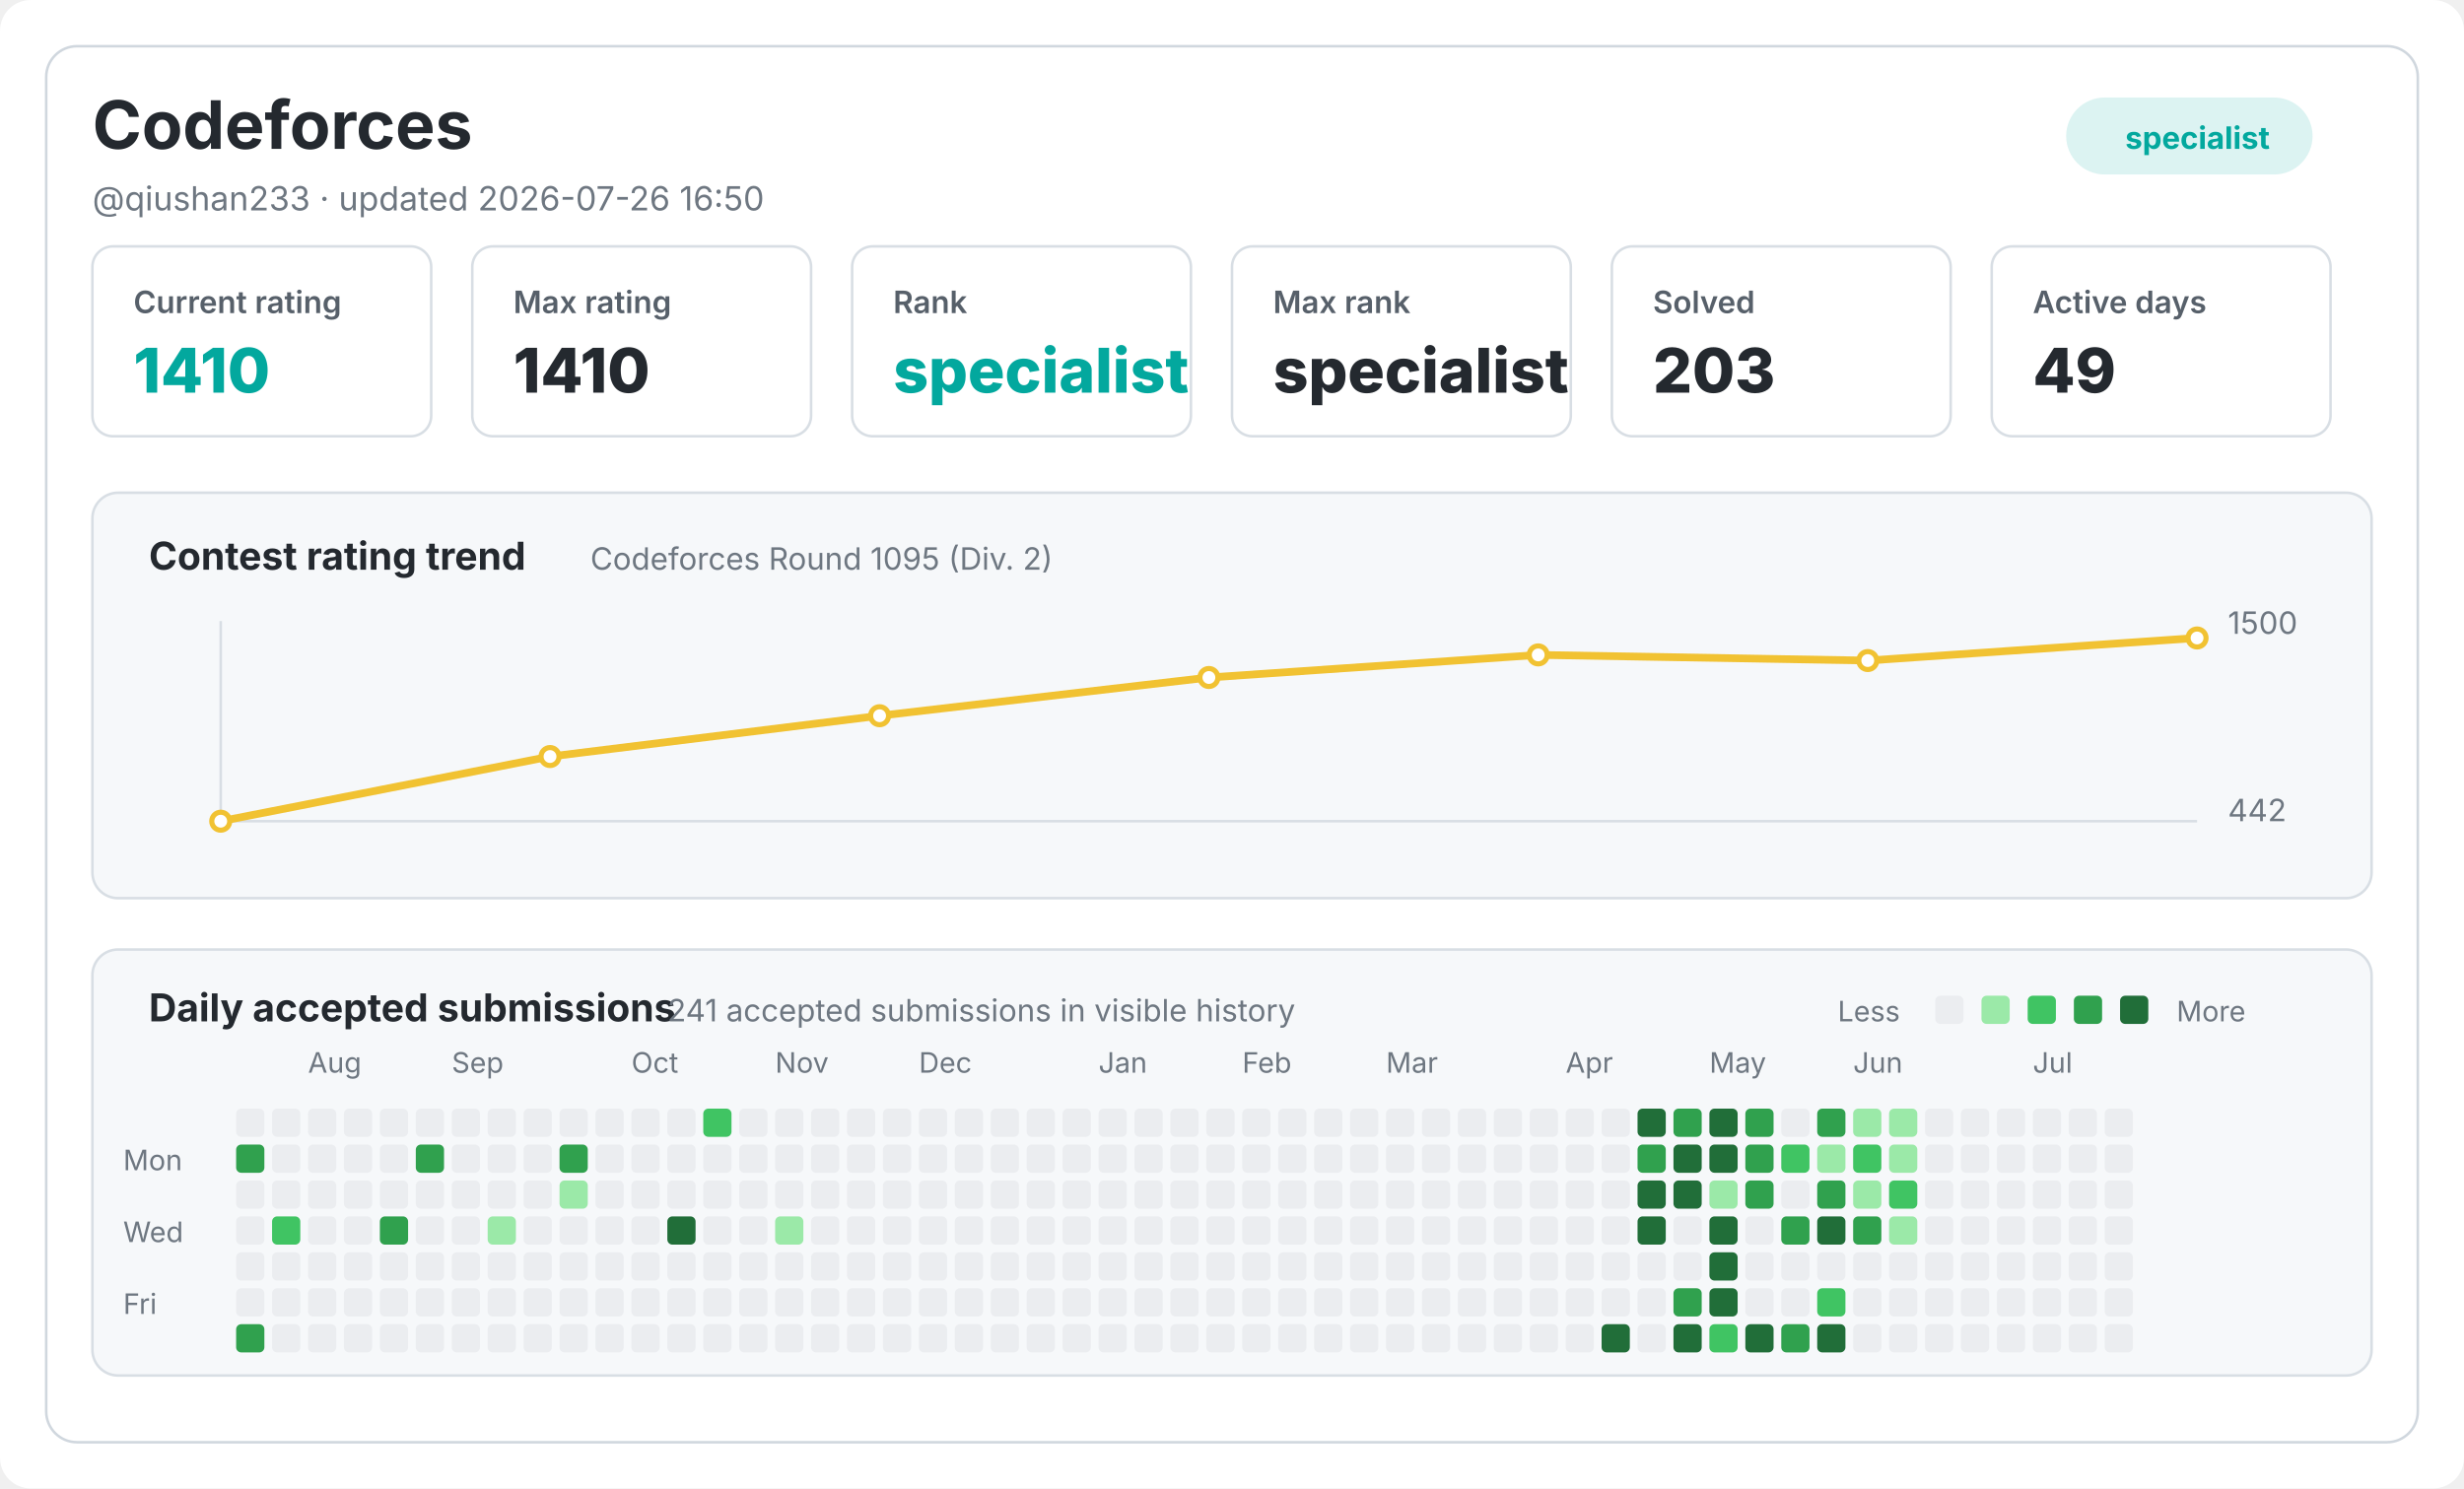
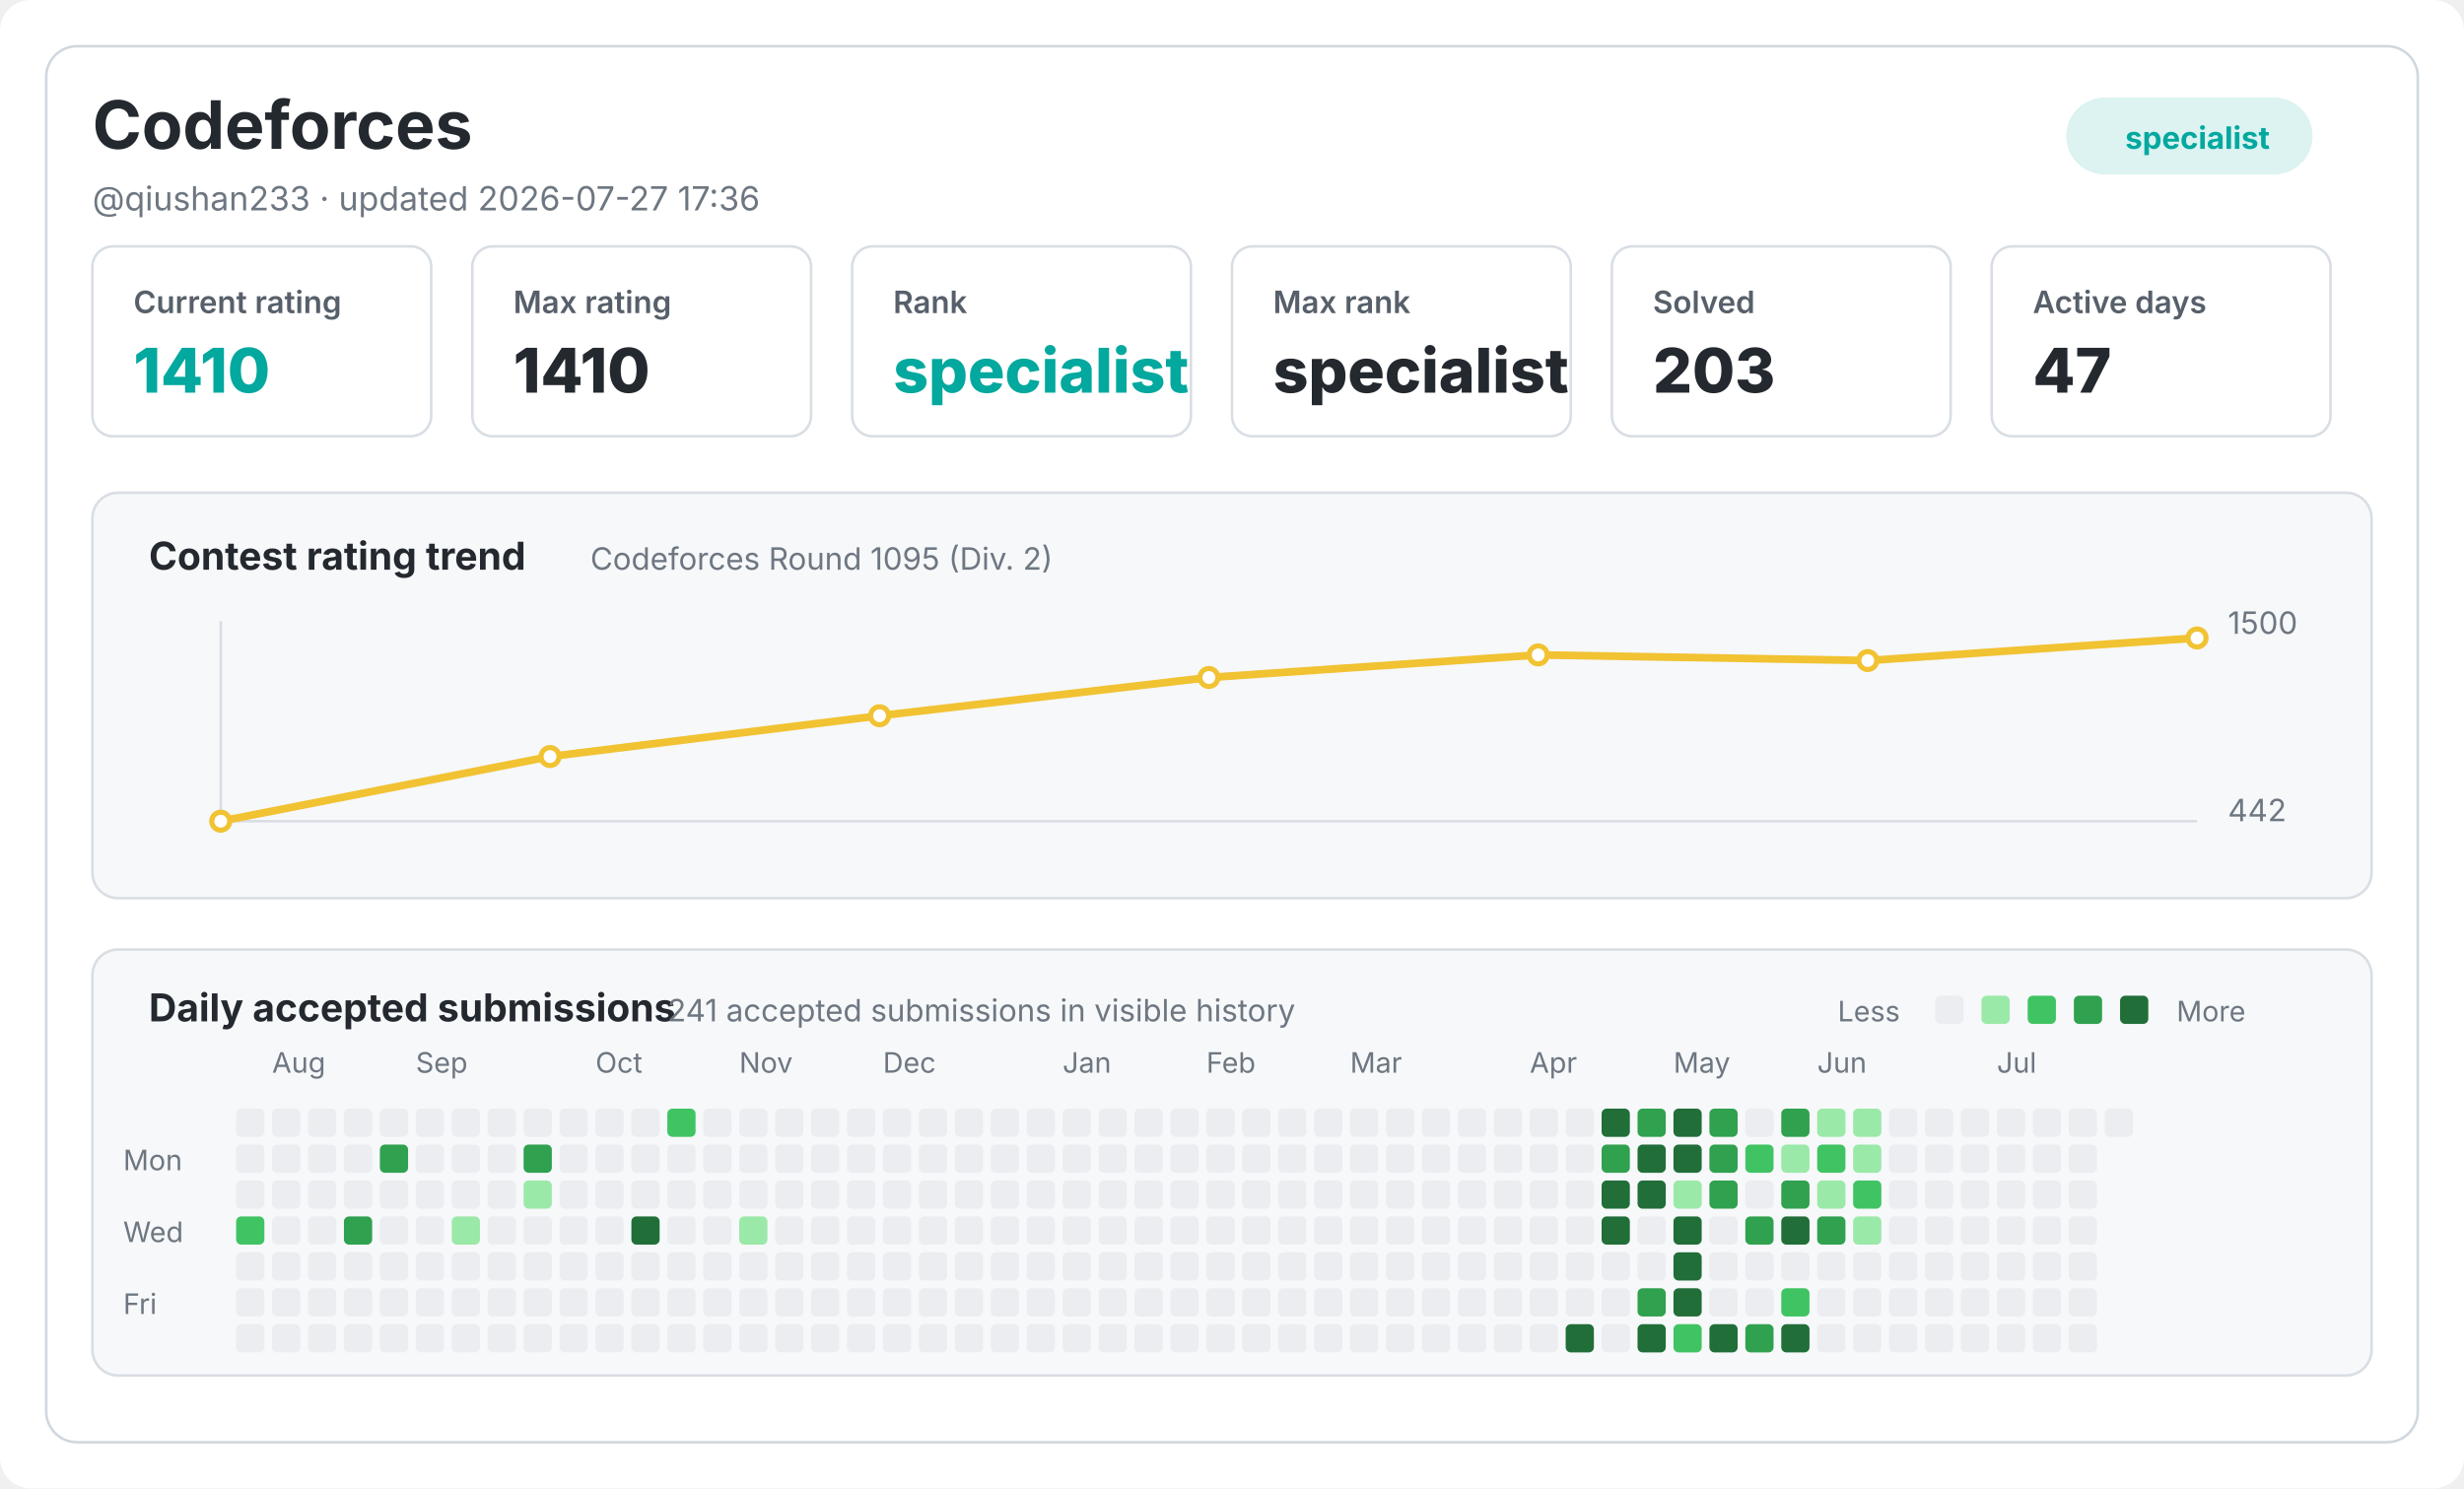
<svg xmlns="http://www.w3.org/2000/svg" width="960" height="580" viewBox="0 0 960 580" role="img" aria-label="Codeforces statistics for qiushan233">
  <style>
  .bg { fill: #ffffff; }
  .shell { fill: #ffffff; stroke: #d0d7de; }
  .soft { fill: #f6f8fa; stroke: #d8dee4; }
  .metric-card { fill: #ffffff; stroke: #d8dee4; }
  .title { font: 700 26px -apple-system,BlinkMacSystemFont,"Segoe UI",sans-serif; fill: #24292f; }
  .subtitle { font: 13px -apple-system,BlinkMacSystemFont,"Segoe UI",sans-serif; fill: #6e7781; }
  .section-title { font: 700 15px -apple-system,BlinkMacSystemFont,"Segoe UI",sans-serif; fill: #24292f; }
  .metric-label { font: 600 12px -apple-system,BlinkMacSystemFont,"Segoe UI",sans-serif; fill: #57606a; }
  .metric-value { font: 800 24px -apple-system,BlinkMacSystemFont,"Segoe UI",sans-serif; fill: #24292f; }
  .muted { font: 12px -apple-system,BlinkMacSystemFont,"Segoe UI",sans-serif; fill: #6e7781; }
  .small { font-size: 11px; }
  .rank { fill: #03a89e; }
  .grid { stroke: #d8dee4; stroke-width: 1; }
  .badge-bg { fill: #03a89e; opacity: 0.14; }
  .badge-text { font: 700 12px -apple-system,BlinkMacSystemFont,"Segoe UI",sans-serif; fill: #03a89e; }
  .heat-cell { cursor: default; transition: stroke 0.12s ease, stroke-width 0.12s ease; }
  .heat-cell:hover { stroke: #0969da; stroke-width: 1.5; }
</style>
  <rect class="bg" width="960" height="580" rx="12" />
  <rect class="shell" x="18" y="18" width="924" height="544" rx="12" />
  <text x="36" y="58" class="title">Codeforces</text>
-   <text x="36" y="82" class="subtitle">@qiushan233 · updated 2026-07-26 16:50</text>
+   <text x="36" y="82" class="subtitle">@qiushan233 · updated 2026-07-27 17:36</text>
  <rect x="805" y="38" width="96" height="30" rx="15" class="badge-bg" />
  <text x="828" y="58" class="badge-text">specialist</text>
  <rect x="36" y="96" width="132" height="74" rx="8" class="metric-card" />
  <text x="52" y="122" class="metric-label">Current rating</text>
  <text x="52" y="153" class="metric-value rank">1410</text>
  <rect x="184" y="96" width="132" height="74" rx="8" class="metric-card" />
  <text x="200" y="122" class="metric-label">Max rating</text>
  <text x="200" y="153" class="metric-value">1410</text>
  <rect x="332" y="96" width="132" height="74" rx="8" class="metric-card" />
  <text x="348" y="122" class="metric-label">Rank</text>
  <text x="348" y="153" class="metric-value rank">specialist</text>
  <rect x="480" y="96" width="132" height="74" rx="8" class="metric-card" />
  <text x="496" y="122" class="metric-label">Max rank</text>
  <text x="496" y="153" class="metric-value">specialist</text>
  <rect x="628" y="96" width="132" height="74" rx="8" class="metric-card" />
  <text x="644" y="122" class="metric-label">Solved</text>
  <text x="644" y="153" class="metric-value">203</text>
  <rect x="776" y="96" width="132" height="74" rx="8" class="metric-card" />
  <text x="792" y="122" class="metric-label">Active days</text>
-   <text x="792" y="153" class="metric-value">49</text>
+   <text x="792" y="153" class="metric-value">47</text>
  <rect class="soft" x="36" y="192" width="888" height="158" rx="10" />
  <text x="58" y="222" class="section-title">Contest rating trend</text>
  <text x="230" y="222" class="muted">Codeforces Round 1095 (Div. 2)</text>
  <line x1="86" y1="320" x2="856" y2="320" class="grid" />
  <line x1="86" y1="242" x2="86" y2="320" class="grid" />
  <text x="868" y="247" class="muted">1500</text>
  <text x="868" y="320" class="muted">442</text>
  <polyline points="86.0,320.0 214.3,294.8 342.7,278.9 471.0,264.0 599.3,255.2 727.7,257.4 856.0,248.6" fill="none" stroke="#f1c232" stroke-width="3" stroke-linecap="round" stroke-linejoin="round" />
  <circle cx="86.0" cy="320.0" r="3.5" fill="#fff" stroke="#f1c232" stroke-width="2" />
  <circle cx="214.3" cy="294.8" r="3.5" fill="#fff" stroke="#f1c232" stroke-width="2" />
  <circle cx="342.7" cy="278.9" r="3.5" fill="#fff" stroke="#f1c232" stroke-width="2" />
  <circle cx="471.0" cy="264.0" r="3.5" fill="#fff" stroke="#f1c232" stroke-width="2" />
  <circle cx="599.3" cy="255.2" r="3.5" fill="#fff" stroke="#f1c232" stroke-width="2" />
  <circle cx="727.7" cy="257.4" r="3.5" fill="#fff" stroke="#f1c232" stroke-width="2" />
  <circle cx="856.0" cy="248.6" r="3.5" fill="#fff" stroke="#f1c232" stroke-width="2" />
  <rect class="soft" x="36" y="370" width="888" height="166" rx="10" />
  <text x="58" y="398" class="section-title">Daily accepted submissions</text>
  <text x="260" y="398" class="muted">241 accepted submissions in visible history</text>
-   <text x="120" y="418" class="muted small">Aug</text>
-   <text x="176" y="418" class="muted small">Sep</text>
-   <text x="246" y="418" class="muted small">Oct</text>
-   <text x="302" y="418" class="muted small">Nov</text>
-   <text x="358" y="418" class="muted small">Dec</text>
-   <text x="428" y="418" class="muted small">Jan</text>
-   <text x="484" y="418" class="muted small">Feb</text>
-   <text x="540" y="418" class="muted small">Mar</text>
-   <text x="610" y="418" class="muted small">Apr</text>
-   <text x="666" y="418" class="muted small">May</text>
-   <text x="722" y="418" class="muted small">Jun</text>
-   <text x="792" y="418" class="muted small">Jul</text>
+   <text x="106" y="418" class="muted small">Aug</text>
+   <text x="162" y="418" class="muted small">Sep</text>
+   <text x="232" y="418" class="muted small">Oct</text>
+   <text x="288" y="418" class="muted small">Nov</text>
+   <text x="344" y="418" class="muted small">Dec</text>
+   <text x="414" y="418" class="muted small">Jan</text>
+   <text x="470" y="418" class="muted small">Feb</text>
+   <text x="526" y="418" class="muted small">Mar</text>
+   <text x="596" y="418" class="muted small">Apr</text>
+   <text x="652" y="418" class="muted small">May</text>
+   <text x="708" y="418" class="muted small">Jun</text>
+   <text x="778" y="418" class="muted small">Jul</text>
  <text x="48" y="456" class="muted small">Mon</text>
  <text x="48" y="484" class="muted small">Wed</text>
  <text x="48" y="512" class="muted small">Fri</text>
  <rect class="heat-cell" x="92" y="432" width="11" height="11" rx="2" fill="#ebedf0" />
-   <rect class="heat-cell" x="92" y="446" width="11" height="11" rx="2" fill="#30a14e" />
+   <rect class="heat-cell" x="92" y="446" width="11" height="11" rx="2" fill="#ebedf0" />
  <rect class="heat-cell" x="92" y="460" width="11" height="11" rx="2" fill="#ebedf0" />
-   <rect class="heat-cell" x="92" y="474" width="11" height="11" rx="2" fill="#ebedf0" />
+   <rect class="heat-cell" x="92" y="474" width="11" height="11" rx="2" fill="#40c463" />
  <rect class="heat-cell" x="92" y="488" width="11" height="11" rx="2" fill="#ebedf0" />
  <rect class="heat-cell" x="92" y="502" width="11" height="11" rx="2" fill="#ebedf0" />
-   <rect class="heat-cell" x="92" y="516" width="11" height="11" rx="2" fill="#30a14e" />
+   <rect class="heat-cell" x="92" y="516" width="11" height="11" rx="2" fill="#ebedf0" />
  <rect class="heat-cell" x="106" y="432" width="11" height="11" rx="2" fill="#ebedf0" />
  <rect class="heat-cell" x="106" y="446" width="11" height="11" rx="2" fill="#ebedf0" />
  <rect class="heat-cell" x="106" y="460" width="11" height="11" rx="2" fill="#ebedf0" />
-   <rect class="heat-cell" x="106" y="474" width="11" height="11" rx="2" fill="#40c463" />
+   <rect class="heat-cell" x="106" y="474" width="11" height="11" rx="2" fill="#ebedf0" />
  <rect class="heat-cell" x="106" y="488" width="11" height="11" rx="2" fill="#ebedf0" />
  <rect class="heat-cell" x="106" y="502" width="11" height="11" rx="2" fill="#ebedf0" />
  <rect class="heat-cell" x="106" y="516" width="11" height="11" rx="2" fill="#ebedf0" />
  <rect class="heat-cell" x="120" y="432" width="11" height="11" rx="2" fill="#ebedf0" />
  <rect class="heat-cell" x="120" y="446" width="11" height="11" rx="2" fill="#ebedf0" />
  <rect class="heat-cell" x="120" y="460" width="11" height="11" rx="2" fill="#ebedf0" />
  <rect class="heat-cell" x="120" y="474" width="11" height="11" rx="2" fill="#ebedf0" />
  <rect class="heat-cell" x="120" y="488" width="11" height="11" rx="2" fill="#ebedf0" />
  <rect class="heat-cell" x="120" y="502" width="11" height="11" rx="2" fill="#ebedf0" />
  <rect class="heat-cell" x="120" y="516" width="11" height="11" rx="2" fill="#ebedf0" />
  <rect class="heat-cell" x="134" y="432" width="11" height="11" rx="2" fill="#ebedf0" />
  <rect class="heat-cell" x="134" y="446" width="11" height="11" rx="2" fill="#ebedf0" />
  <rect class="heat-cell" x="134" y="460" width="11" height="11" rx="2" fill="#ebedf0" />
-   <rect class="heat-cell" x="134" y="474" width="11" height="11" rx="2" fill="#ebedf0" />
+   <rect class="heat-cell" x="134" y="474" width="11" height="11" rx="2" fill="#30a14e" />
  <rect class="heat-cell" x="134" y="488" width="11" height="11" rx="2" fill="#ebedf0" />
  <rect class="heat-cell" x="134" y="502" width="11" height="11" rx="2" fill="#ebedf0" />
  <rect class="heat-cell" x="134" y="516" width="11" height="11" rx="2" fill="#ebedf0" />
  <rect class="heat-cell" x="148" y="432" width="11" height="11" rx="2" fill="#ebedf0" />
-   <rect class="heat-cell" x="148" y="446" width="11" height="11" rx="2" fill="#ebedf0" />
+   <rect class="heat-cell" x="148" y="446" width="11" height="11" rx="2" fill="#30a14e" />
  <rect class="heat-cell" x="148" y="460" width="11" height="11" rx="2" fill="#ebedf0" />
-   <rect class="heat-cell" x="148" y="474" width="11" height="11" rx="2" fill="#30a14e" />
+   <rect class="heat-cell" x="148" y="474" width="11" height="11" rx="2" fill="#ebedf0" />
  <rect class="heat-cell" x="148" y="488" width="11" height="11" rx="2" fill="#ebedf0" />
  <rect class="heat-cell" x="148" y="502" width="11" height="11" rx="2" fill="#ebedf0" />
  <rect class="heat-cell" x="148" y="516" width="11" height="11" rx="2" fill="#ebedf0" />
  <rect class="heat-cell" x="162" y="432" width="11" height="11" rx="2" fill="#ebedf0" />
-   <rect class="heat-cell" x="162" y="446" width="11" height="11" rx="2" fill="#30a14e" />
+   <rect class="heat-cell" x="162" y="446" width="11" height="11" rx="2" fill="#ebedf0" />
  <rect class="heat-cell" x="162" y="460" width="11" height="11" rx="2" fill="#ebedf0" />
  <rect class="heat-cell" x="162" y="474" width="11" height="11" rx="2" fill="#ebedf0" />
  <rect class="heat-cell" x="162" y="488" width="11" height="11" rx="2" fill="#ebedf0" />
  <rect class="heat-cell" x="162" y="502" width="11" height="11" rx="2" fill="#ebedf0" />
  <rect class="heat-cell" x="162" y="516" width="11" height="11" rx="2" fill="#ebedf0" />
  <rect class="heat-cell" x="176" y="432" width="11" height="11" rx="2" fill="#ebedf0" />
  <rect class="heat-cell" x="176" y="446" width="11" height="11" rx="2" fill="#ebedf0" />
  <rect class="heat-cell" x="176" y="460" width="11" height="11" rx="2" fill="#ebedf0" />
-   <rect class="heat-cell" x="176" y="474" width="11" height="11" rx="2" fill="#ebedf0" />
+   <rect class="heat-cell" x="176" y="474" width="11" height="11" rx="2" fill="#9be9a8" />
  <rect class="heat-cell" x="176" y="488" width="11" height="11" rx="2" fill="#ebedf0" />
  <rect class="heat-cell" x="176" y="502" width="11" height="11" rx="2" fill="#ebedf0" />
  <rect class="heat-cell" x="176" y="516" width="11" height="11" rx="2" fill="#ebedf0" />
  <rect class="heat-cell" x="190" y="432" width="11" height="11" rx="2" fill="#ebedf0" />
  <rect class="heat-cell" x="190" y="446" width="11" height="11" rx="2" fill="#ebedf0" />
  <rect class="heat-cell" x="190" y="460" width="11" height="11" rx="2" fill="#ebedf0" />
-   <rect class="heat-cell" x="190" y="474" width="11" height="11" rx="2" fill="#9be9a8" />
+   <rect class="heat-cell" x="190" y="474" width="11" height="11" rx="2" fill="#ebedf0" />
  <rect class="heat-cell" x="190" y="488" width="11" height="11" rx="2" fill="#ebedf0" />
  <rect class="heat-cell" x="190" y="502" width="11" height="11" rx="2" fill="#ebedf0" />
  <rect class="heat-cell" x="190" y="516" width="11" height="11" rx="2" fill="#ebedf0" />
  <rect class="heat-cell" x="204" y="432" width="11" height="11" rx="2" fill="#ebedf0" />
-   <rect class="heat-cell" x="204" y="446" width="11" height="11" rx="2" fill="#ebedf0" />
-   <rect class="heat-cell" x="204" y="460" width="11" height="11" rx="2" fill="#ebedf0" />
+   <rect class="heat-cell" x="204" y="446" width="11" height="11" rx="2" fill="#30a14e" />
+   <rect class="heat-cell" x="204" y="460" width="11" height="11" rx="2" fill="#9be9a8" />
  <rect class="heat-cell" x="204" y="474" width="11" height="11" rx="2" fill="#ebedf0" />
  <rect class="heat-cell" x="204" y="488" width="11" height="11" rx="2" fill="#ebedf0" />
  <rect class="heat-cell" x="204" y="502" width="11" height="11" rx="2" fill="#ebedf0" />
  <rect class="heat-cell" x="204" y="516" width="11" height="11" rx="2" fill="#ebedf0" />
  <rect class="heat-cell" x="218" y="432" width="11" height="11" rx="2" fill="#ebedf0" />
-   <rect class="heat-cell" x="218" y="446" width="11" height="11" rx="2" fill="#30a14e" />
-   <rect class="heat-cell" x="218" y="460" width="11" height="11" rx="2" fill="#9be9a8" />
+   <rect class="heat-cell" x="218" y="446" width="11" height="11" rx="2" fill="#ebedf0" />
+   <rect class="heat-cell" x="218" y="460" width="11" height="11" rx="2" fill="#ebedf0" />
  <rect class="heat-cell" x="218" y="474" width="11" height="11" rx="2" fill="#ebedf0" />
  <rect class="heat-cell" x="218" y="488" width="11" height="11" rx="2" fill="#ebedf0" />
  <rect class="heat-cell" x="218" y="502" width="11" height="11" rx="2" fill="#ebedf0" />
  <rect class="heat-cell" x="218" y="516" width="11" height="11" rx="2" fill="#ebedf0" />
  <rect class="heat-cell" x="232" y="432" width="11" height="11" rx="2" fill="#ebedf0" />
  <rect class="heat-cell" x="232" y="446" width="11" height="11" rx="2" fill="#ebedf0" />
  <rect class="heat-cell" x="232" y="460" width="11" height="11" rx="2" fill="#ebedf0" />
  <rect class="heat-cell" x="232" y="474" width="11" height="11" rx="2" fill="#ebedf0" />
  <rect class="heat-cell" x="232" y="488" width="11" height="11" rx="2" fill="#ebedf0" />
  <rect class="heat-cell" x="232" y="502" width="11" height="11" rx="2" fill="#ebedf0" />
  <rect class="heat-cell" x="232" y="516" width="11" height="11" rx="2" fill="#ebedf0" />
  <rect class="heat-cell" x="246" y="432" width="11" height="11" rx="2" fill="#ebedf0" />
  <rect class="heat-cell" x="246" y="446" width="11" height="11" rx="2" fill="#ebedf0" />
  <rect class="heat-cell" x="246" y="460" width="11" height="11" rx="2" fill="#ebedf0" />
-   <rect class="heat-cell" x="246" y="474" width="11" height="11" rx="2" fill="#ebedf0" />
+   <rect class="heat-cell" x="246" y="474" width="11" height="11" rx="2" fill="#216e39" />
  <rect class="heat-cell" x="246" y="488" width="11" height="11" rx="2" fill="#ebedf0" />
  <rect class="heat-cell" x="246" y="502" width="11" height="11" rx="2" fill="#ebedf0" />
  <rect class="heat-cell" x="246" y="516" width="11" height="11" rx="2" fill="#ebedf0" />
-   <rect class="heat-cell" x="260" y="432" width="11" height="11" rx="2" fill="#ebedf0" />
+   <rect class="heat-cell" x="260" y="432" width="11" height="11" rx="2" fill="#40c463" />
  <rect class="heat-cell" x="260" y="446" width="11" height="11" rx="2" fill="#ebedf0" />
  <rect class="heat-cell" x="260" y="460" width="11" height="11" rx="2" fill="#ebedf0" />
-   <rect class="heat-cell" x="260" y="474" width="11" height="11" rx="2" fill="#216e39" />
+   <rect class="heat-cell" x="260" y="474" width="11" height="11" rx="2" fill="#ebedf0" />
  <rect class="heat-cell" x="260" y="488" width="11" height="11" rx="2" fill="#ebedf0" />
  <rect class="heat-cell" x="260" y="502" width="11" height="11" rx="2" fill="#ebedf0" />
  <rect class="heat-cell" x="260" y="516" width="11" height="11" rx="2" fill="#ebedf0" />
-   <rect class="heat-cell" x="274" y="432" width="11" height="11" rx="2" fill="#40c463" />
+   <rect class="heat-cell" x="274" y="432" width="11" height="11" rx="2" fill="#ebedf0" />
  <rect class="heat-cell" x="274" y="446" width="11" height="11" rx="2" fill="#ebedf0" />
  <rect class="heat-cell" x="274" y="460" width="11" height="11" rx="2" fill="#ebedf0" />
  <rect class="heat-cell" x="274" y="474" width="11" height="11" rx="2" fill="#ebedf0" />
  <rect class="heat-cell" x="274" y="488" width="11" height="11" rx="2" fill="#ebedf0" />
  <rect class="heat-cell" x="274" y="502" width="11" height="11" rx="2" fill="#ebedf0" />
  <rect class="heat-cell" x="274" y="516" width="11" height="11" rx="2" fill="#ebedf0" />
  <rect class="heat-cell" x="288" y="432" width="11" height="11" rx="2" fill="#ebedf0" />
  <rect class="heat-cell" x="288" y="446" width="11" height="11" rx="2" fill="#ebedf0" />
  <rect class="heat-cell" x="288" y="460" width="11" height="11" rx="2" fill="#ebedf0" />
-   <rect class="heat-cell" x="288" y="474" width="11" height="11" rx="2" fill="#ebedf0" />
+   <rect class="heat-cell" x="288" y="474" width="11" height="11" rx="2" fill="#9be9a8" />
  <rect class="heat-cell" x="288" y="488" width="11" height="11" rx="2" fill="#ebedf0" />
  <rect class="heat-cell" x="288" y="502" width="11" height="11" rx="2" fill="#ebedf0" />
  <rect class="heat-cell" x="288" y="516" width="11" height="11" rx="2" fill="#ebedf0" />
  <rect class="heat-cell" x="302" y="432" width="11" height="11" rx="2" fill="#ebedf0" />
  <rect class="heat-cell" x="302" y="446" width="11" height="11" rx="2" fill="#ebedf0" />
  <rect class="heat-cell" x="302" y="460" width="11" height="11" rx="2" fill="#ebedf0" />
-   <rect class="heat-cell" x="302" y="474" width="11" height="11" rx="2" fill="#9be9a8" />
+   <rect class="heat-cell" x="302" y="474" width="11" height="11" rx="2" fill="#ebedf0" />
  <rect class="heat-cell" x="302" y="488" width="11" height="11" rx="2" fill="#ebedf0" />
  <rect class="heat-cell" x="302" y="502" width="11" height="11" rx="2" fill="#ebedf0" />
  <rect class="heat-cell" x="302" y="516" width="11" height="11" rx="2" fill="#ebedf0" />
  <rect class="heat-cell" x="316" y="432" width="11" height="11" rx="2" fill="#ebedf0" />
  <rect class="heat-cell" x="316" y="446" width="11" height="11" rx="2" fill="#ebedf0" />
  <rect class="heat-cell" x="316" y="460" width="11" height="11" rx="2" fill="#ebedf0" />
  <rect class="heat-cell" x="316" y="474" width="11" height="11" rx="2" fill="#ebedf0" />
  <rect class="heat-cell" x="316" y="488" width="11" height="11" rx="2" fill="#ebedf0" />
  <rect class="heat-cell" x="316" y="502" width="11" height="11" rx="2" fill="#ebedf0" />
  <rect class="heat-cell" x="316" y="516" width="11" height="11" rx="2" fill="#ebedf0" />
  <rect class="heat-cell" x="330" y="432" width="11" height="11" rx="2" fill="#ebedf0" />
  <rect class="heat-cell" x="330" y="446" width="11" height="11" rx="2" fill="#ebedf0" />
  <rect class="heat-cell" x="330" y="460" width="11" height="11" rx="2" fill="#ebedf0" />
  <rect class="heat-cell" x="330" y="474" width="11" height="11" rx="2" fill="#ebedf0" />
  <rect class="heat-cell" x="330" y="488" width="11" height="11" rx="2" fill="#ebedf0" />
  <rect class="heat-cell" x="330" y="502" width="11" height="11" rx="2" fill="#ebedf0" />
  <rect class="heat-cell" x="330" y="516" width="11" height="11" rx="2" fill="#ebedf0" />
  <rect class="heat-cell" x="344" y="432" width="11" height="11" rx="2" fill="#ebedf0" />
  <rect class="heat-cell" x="344" y="446" width="11" height="11" rx="2" fill="#ebedf0" />
  <rect class="heat-cell" x="344" y="460" width="11" height="11" rx="2" fill="#ebedf0" />
  <rect class="heat-cell" x="344" y="474" width="11" height="11" rx="2" fill="#ebedf0" />
  <rect class="heat-cell" x="344" y="488" width="11" height="11" rx="2" fill="#ebedf0" />
  <rect class="heat-cell" x="344" y="502" width="11" height="11" rx="2" fill="#ebedf0" />
  <rect class="heat-cell" x="344" y="516" width="11" height="11" rx="2" fill="#ebedf0" />
  <rect class="heat-cell" x="358" y="432" width="11" height="11" rx="2" fill="#ebedf0" />
  <rect class="heat-cell" x="358" y="446" width="11" height="11" rx="2" fill="#ebedf0" />
  <rect class="heat-cell" x="358" y="460" width="11" height="11" rx="2" fill="#ebedf0" />
  <rect class="heat-cell" x="358" y="474" width="11" height="11" rx="2" fill="#ebedf0" />
  <rect class="heat-cell" x="358" y="488" width="11" height="11" rx="2" fill="#ebedf0" />
  <rect class="heat-cell" x="358" y="502" width="11" height="11" rx="2" fill="#ebedf0" />
  <rect class="heat-cell" x="358" y="516" width="11" height="11" rx="2" fill="#ebedf0" />
  <rect class="heat-cell" x="372" y="432" width="11" height="11" rx="2" fill="#ebedf0" />
  <rect class="heat-cell" x="372" y="446" width="11" height="11" rx="2" fill="#ebedf0" />
  <rect class="heat-cell" x="372" y="460" width="11" height="11" rx="2" fill="#ebedf0" />
  <rect class="heat-cell" x="372" y="474" width="11" height="11" rx="2" fill="#ebedf0" />
  <rect class="heat-cell" x="372" y="488" width="11" height="11" rx="2" fill="#ebedf0" />
  <rect class="heat-cell" x="372" y="502" width="11" height="11" rx="2" fill="#ebedf0" />
  <rect class="heat-cell" x="372" y="516" width="11" height="11" rx="2" fill="#ebedf0" />
  <rect class="heat-cell" x="386" y="432" width="11" height="11" rx="2" fill="#ebedf0" />
  <rect class="heat-cell" x="386" y="446" width="11" height="11" rx="2" fill="#ebedf0" />
  <rect class="heat-cell" x="386" y="460" width="11" height="11" rx="2" fill="#ebedf0" />
  <rect class="heat-cell" x="386" y="474" width="11" height="11" rx="2" fill="#ebedf0" />
  <rect class="heat-cell" x="386" y="488" width="11" height="11" rx="2" fill="#ebedf0" />
  <rect class="heat-cell" x="386" y="502" width="11" height="11" rx="2" fill="#ebedf0" />
  <rect class="heat-cell" x="386" y="516" width="11" height="11" rx="2" fill="#ebedf0" />
  <rect class="heat-cell" x="400" y="432" width="11" height="11" rx="2" fill="#ebedf0" />
  <rect class="heat-cell" x="400" y="446" width="11" height="11" rx="2" fill="#ebedf0" />
  <rect class="heat-cell" x="400" y="460" width="11" height="11" rx="2" fill="#ebedf0" />
  <rect class="heat-cell" x="400" y="474" width="11" height="11" rx="2" fill="#ebedf0" />
  <rect class="heat-cell" x="400" y="488" width="11" height="11" rx="2" fill="#ebedf0" />
  <rect class="heat-cell" x="400" y="502" width="11" height="11" rx="2" fill="#ebedf0" />
  <rect class="heat-cell" x="400" y="516" width="11" height="11" rx="2" fill="#ebedf0" />
  <rect class="heat-cell" x="414" y="432" width="11" height="11" rx="2" fill="#ebedf0" />
  <rect class="heat-cell" x="414" y="446" width="11" height="11" rx="2" fill="#ebedf0" />
  <rect class="heat-cell" x="414" y="460" width="11" height="11" rx="2" fill="#ebedf0" />
  <rect class="heat-cell" x="414" y="474" width="11" height="11" rx="2" fill="#ebedf0" />
  <rect class="heat-cell" x="414" y="488" width="11" height="11" rx="2" fill="#ebedf0" />
  <rect class="heat-cell" x="414" y="502" width="11" height="11" rx="2" fill="#ebedf0" />
  <rect class="heat-cell" x="414" y="516" width="11" height="11" rx="2" fill="#ebedf0" />
  <rect class="heat-cell" x="428" y="432" width="11" height="11" rx="2" fill="#ebedf0" />
  <rect class="heat-cell" x="428" y="446" width="11" height="11" rx="2" fill="#ebedf0" />
  <rect class="heat-cell" x="428" y="460" width="11" height="11" rx="2" fill="#ebedf0" />
  <rect class="heat-cell" x="428" y="474" width="11" height="11" rx="2" fill="#ebedf0" />
  <rect class="heat-cell" x="428" y="488" width="11" height="11" rx="2" fill="#ebedf0" />
  <rect class="heat-cell" x="428" y="502" width="11" height="11" rx="2" fill="#ebedf0" />
  <rect class="heat-cell" x="428" y="516" width="11" height="11" rx="2" fill="#ebedf0" />
  <rect class="heat-cell" x="442" y="432" width="11" height="11" rx="2" fill="#ebedf0" />
  <rect class="heat-cell" x="442" y="446" width="11" height="11" rx="2" fill="#ebedf0" />
  <rect class="heat-cell" x="442" y="460" width="11" height="11" rx="2" fill="#ebedf0" />
  <rect class="heat-cell" x="442" y="474" width="11" height="11" rx="2" fill="#ebedf0" />
  <rect class="heat-cell" x="442" y="488" width="11" height="11" rx="2" fill="#ebedf0" />
  <rect class="heat-cell" x="442" y="502" width="11" height="11" rx="2" fill="#ebedf0" />
  <rect class="heat-cell" x="442" y="516" width="11" height="11" rx="2" fill="#ebedf0" />
  <rect class="heat-cell" x="456" y="432" width="11" height="11" rx="2" fill="#ebedf0" />
  <rect class="heat-cell" x="456" y="446" width="11" height="11" rx="2" fill="#ebedf0" />
  <rect class="heat-cell" x="456" y="460" width="11" height="11" rx="2" fill="#ebedf0" />
  <rect class="heat-cell" x="456" y="474" width="11" height="11" rx="2" fill="#ebedf0" />
  <rect class="heat-cell" x="456" y="488" width="11" height="11" rx="2" fill="#ebedf0" />
  <rect class="heat-cell" x="456" y="502" width="11" height="11" rx="2" fill="#ebedf0" />
  <rect class="heat-cell" x="456" y="516" width="11" height="11" rx="2" fill="#ebedf0" />
  <rect class="heat-cell" x="470" y="432" width="11" height="11" rx="2" fill="#ebedf0" />
  <rect class="heat-cell" x="470" y="446" width="11" height="11" rx="2" fill="#ebedf0" />
  <rect class="heat-cell" x="470" y="460" width="11" height="11" rx="2" fill="#ebedf0" />
  <rect class="heat-cell" x="470" y="474" width="11" height="11" rx="2" fill="#ebedf0" />
  <rect class="heat-cell" x="470" y="488" width="11" height="11" rx="2" fill="#ebedf0" />
  <rect class="heat-cell" x="470" y="502" width="11" height="11" rx="2" fill="#ebedf0" />
  <rect class="heat-cell" x="470" y="516" width="11" height="11" rx="2" fill="#ebedf0" />
  <rect class="heat-cell" x="484" y="432" width="11" height="11" rx="2" fill="#ebedf0" />
  <rect class="heat-cell" x="484" y="446" width="11" height="11" rx="2" fill="#ebedf0" />
  <rect class="heat-cell" x="484" y="460" width="11" height="11" rx="2" fill="#ebedf0" />
  <rect class="heat-cell" x="484" y="474" width="11" height="11" rx="2" fill="#ebedf0" />
  <rect class="heat-cell" x="484" y="488" width="11" height="11" rx="2" fill="#ebedf0" />
  <rect class="heat-cell" x="484" y="502" width="11" height="11" rx="2" fill="#ebedf0" />
  <rect class="heat-cell" x="484" y="516" width="11" height="11" rx="2" fill="#ebedf0" />
  <rect class="heat-cell" x="498" y="432" width="11" height="11" rx="2" fill="#ebedf0" />
  <rect class="heat-cell" x="498" y="446" width="11" height="11" rx="2" fill="#ebedf0" />
  <rect class="heat-cell" x="498" y="460" width="11" height="11" rx="2" fill="#ebedf0" />
  <rect class="heat-cell" x="498" y="474" width="11" height="11" rx="2" fill="#ebedf0" />
  <rect class="heat-cell" x="498" y="488" width="11" height="11" rx="2" fill="#ebedf0" />
  <rect class="heat-cell" x="498" y="502" width="11" height="11" rx="2" fill="#ebedf0" />
  <rect class="heat-cell" x="498" y="516" width="11" height="11" rx="2" fill="#ebedf0" />
  <rect class="heat-cell" x="512" y="432" width="11" height="11" rx="2" fill="#ebedf0" />
  <rect class="heat-cell" x="512" y="446" width="11" height="11" rx="2" fill="#ebedf0" />
  <rect class="heat-cell" x="512" y="460" width="11" height="11" rx="2" fill="#ebedf0" />
  <rect class="heat-cell" x="512" y="474" width="11" height="11" rx="2" fill="#ebedf0" />
  <rect class="heat-cell" x="512" y="488" width="11" height="11" rx="2" fill="#ebedf0" />
  <rect class="heat-cell" x="512" y="502" width="11" height="11" rx="2" fill="#ebedf0" />
  <rect class="heat-cell" x="512" y="516" width="11" height="11" rx="2" fill="#ebedf0" />
  <rect class="heat-cell" x="526" y="432" width="11" height="11" rx="2" fill="#ebedf0" />
  <rect class="heat-cell" x="526" y="446" width="11" height="11" rx="2" fill="#ebedf0" />
  <rect class="heat-cell" x="526" y="460" width="11" height="11" rx="2" fill="#ebedf0" />
  <rect class="heat-cell" x="526" y="474" width="11" height="11" rx="2" fill="#ebedf0" />
  <rect class="heat-cell" x="526" y="488" width="11" height="11" rx="2" fill="#ebedf0" />
  <rect class="heat-cell" x="526" y="502" width="11" height="11" rx="2" fill="#ebedf0" />
  <rect class="heat-cell" x="526" y="516" width="11" height="11" rx="2" fill="#ebedf0" />
  <rect class="heat-cell" x="540" y="432" width="11" height="11" rx="2" fill="#ebedf0" />
  <rect class="heat-cell" x="540" y="446" width="11" height="11" rx="2" fill="#ebedf0" />
  <rect class="heat-cell" x="540" y="460" width="11" height="11" rx="2" fill="#ebedf0" />
  <rect class="heat-cell" x="540" y="474" width="11" height="11" rx="2" fill="#ebedf0" />
  <rect class="heat-cell" x="540" y="488" width="11" height="11" rx="2" fill="#ebedf0" />
  <rect class="heat-cell" x="540" y="502" width="11" height="11" rx="2" fill="#ebedf0" />
  <rect class="heat-cell" x="540" y="516" width="11" height="11" rx="2" fill="#ebedf0" />
  <rect class="heat-cell" x="554" y="432" width="11" height="11" rx="2" fill="#ebedf0" />
  <rect class="heat-cell" x="554" y="446" width="11" height="11" rx="2" fill="#ebedf0" />
  <rect class="heat-cell" x="554" y="460" width="11" height="11" rx="2" fill="#ebedf0" />
  <rect class="heat-cell" x="554" y="474" width="11" height="11" rx="2" fill="#ebedf0" />
  <rect class="heat-cell" x="554" y="488" width="11" height="11" rx="2" fill="#ebedf0" />
  <rect class="heat-cell" x="554" y="502" width="11" height="11" rx="2" fill="#ebedf0" />
  <rect class="heat-cell" x="554" y="516" width="11" height="11" rx="2" fill="#ebedf0" />
  <rect class="heat-cell" x="568" y="432" width="11" height="11" rx="2" fill="#ebedf0" />
  <rect class="heat-cell" x="568" y="446" width="11" height="11" rx="2" fill="#ebedf0" />
  <rect class="heat-cell" x="568" y="460" width="11" height="11" rx="2" fill="#ebedf0" />
  <rect class="heat-cell" x="568" y="474" width="11" height="11" rx="2" fill="#ebedf0" />
  <rect class="heat-cell" x="568" y="488" width="11" height="11" rx="2" fill="#ebedf0" />
  <rect class="heat-cell" x="568" y="502" width="11" height="11" rx="2" fill="#ebedf0" />
  <rect class="heat-cell" x="568" y="516" width="11" height="11" rx="2" fill="#ebedf0" />
  <rect class="heat-cell" x="582" y="432" width="11" height="11" rx="2" fill="#ebedf0" />
  <rect class="heat-cell" x="582" y="446" width="11" height="11" rx="2" fill="#ebedf0" />
  <rect class="heat-cell" x="582" y="460" width="11" height="11" rx="2" fill="#ebedf0" />
  <rect class="heat-cell" x="582" y="474" width="11" height="11" rx="2" fill="#ebedf0" />
  <rect class="heat-cell" x="582" y="488" width="11" height="11" rx="2" fill="#ebedf0" />
  <rect class="heat-cell" x="582" y="502" width="11" height="11" rx="2" fill="#ebedf0" />
  <rect class="heat-cell" x="582" y="516" width="11" height="11" rx="2" fill="#ebedf0" />
  <rect class="heat-cell" x="596" y="432" width="11" height="11" rx="2" fill="#ebedf0" />
  <rect class="heat-cell" x="596" y="446" width="11" height="11" rx="2" fill="#ebedf0" />
  <rect class="heat-cell" x="596" y="460" width="11" height="11" rx="2" fill="#ebedf0" />
  <rect class="heat-cell" x="596" y="474" width="11" height="11" rx="2" fill="#ebedf0" />
  <rect class="heat-cell" x="596" y="488" width="11" height="11" rx="2" fill="#ebedf0" />
  <rect class="heat-cell" x="596" y="502" width="11" height="11" rx="2" fill="#ebedf0" />
  <rect class="heat-cell" x="596" y="516" width="11" height="11" rx="2" fill="#ebedf0" />
  <rect class="heat-cell" x="610" y="432" width="11" height="11" rx="2" fill="#ebedf0" />
  <rect class="heat-cell" x="610" y="446" width="11" height="11" rx="2" fill="#ebedf0" />
  <rect class="heat-cell" x="610" y="460" width="11" height="11" rx="2" fill="#ebedf0" />
  <rect class="heat-cell" x="610" y="474" width="11" height="11" rx="2" fill="#ebedf0" />
  <rect class="heat-cell" x="610" y="488" width="11" height="11" rx="2" fill="#ebedf0" />
  <rect class="heat-cell" x="610" y="502" width="11" height="11" rx="2" fill="#ebedf0" />
-   <rect class="heat-cell" x="610" y="516" width="11" height="11" rx="2" fill="#ebedf0" />
-   <rect class="heat-cell" x="624" y="432" width="11" height="11" rx="2" fill="#ebedf0" />
-   <rect class="heat-cell" x="624" y="446" width="11" height="11" rx="2" fill="#ebedf0" />
-   <rect class="heat-cell" x="624" y="460" width="11" height="11" rx="2" fill="#ebedf0" />
-   <rect class="heat-cell" x="624" y="474" width="11" height="11" rx="2" fill="#ebedf0" />
+   <rect class="heat-cell" x="610" y="516" width="11" height="11" rx="2" fill="#216e39" />
+   <rect class="heat-cell" x="624" y="432" width="11" height="11" rx="2" fill="#216e39" />
+   <rect class="heat-cell" x="624" y="446" width="11" height="11" rx="2" fill="#30a14e" />
+   <rect class="heat-cell" x="624" y="460" width="11" height="11" rx="2" fill="#216e39" />
+   <rect class="heat-cell" x="624" y="474" width="11" height="11" rx="2" fill="#216e39" />
  <rect class="heat-cell" x="624" y="488" width="11" height="11" rx="2" fill="#ebedf0" />
  <rect class="heat-cell" x="624" y="502" width="11" height="11" rx="2" fill="#ebedf0" />
-   <rect class="heat-cell" x="624" y="516" width="11" height="11" rx="2" fill="#216e39" />
-   <rect class="heat-cell" x="638" y="432" width="11" height="11" rx="2" fill="#216e39" />
-   <rect class="heat-cell" x="638" y="446" width="11" height="11" rx="2" fill="#30a14e" />
+   <rect class="heat-cell" x="624" y="516" width="11" height="11" rx="2" fill="#ebedf0" />
+   <rect class="heat-cell" x="638" y="432" width="11" height="11" rx="2" fill="#30a14e" />
+   <rect class="heat-cell" x="638" y="446" width="11" height="11" rx="2" fill="#216e39" />
  <rect class="heat-cell" x="638" y="460" width="11" height="11" rx="2" fill="#216e39" />
-   <rect class="heat-cell" x="638" y="474" width="11" height="11" rx="2" fill="#216e39" />
+   <rect class="heat-cell" x="638" y="474" width="11" height="11" rx="2" fill="#ebedf0" />
  <rect class="heat-cell" x="638" y="488" width="11" height="11" rx="2" fill="#ebedf0" />
-   <rect class="heat-cell" x="638" y="502" width="11" height="11" rx="2" fill="#ebedf0" />
-   <rect class="heat-cell" x="638" y="516" width="11" height="11" rx="2" fill="#ebedf0" />
-   <rect class="heat-cell" x="652" y="432" width="11" height="11" rx="2" fill="#30a14e" />
+   <rect class="heat-cell" x="638" y="502" width="11" height="11" rx="2" fill="#30a14e" />
+   <rect class="heat-cell" x="638" y="516" width="11" height="11" rx="2" fill="#216e39" />
+   <rect class="heat-cell" x="652" y="432" width="11" height="11" rx="2" fill="#216e39" />
  <rect class="heat-cell" x="652" y="446" width="11" height="11" rx="2" fill="#216e39" />
-   <rect class="heat-cell" x="652" y="460" width="11" height="11" rx="2" fill="#216e39" />
-   <rect class="heat-cell" x="652" y="474" width="11" height="11" rx="2" fill="#ebedf0" />
-   <rect class="heat-cell" x="652" y="488" width="11" height="11" rx="2" fill="#ebedf0" />
-   <rect class="heat-cell" x="652" y="502" width="11" height="11" rx="2" fill="#30a14e" />
-   <rect class="heat-cell" x="652" y="516" width="11" height="11" rx="2" fill="#216e39" />
-   <rect class="heat-cell" x="666" y="432" width="11" height="11" rx="2" fill="#216e39" />
-   <rect class="heat-cell" x="666" y="446" width="11" height="11" rx="2" fill="#216e39" />
-   <rect class="heat-cell" x="666" y="460" width="11" height="11" rx="2" fill="#9be9a8" />
-   <rect class="heat-cell" x="666" y="474" width="11" height="11" rx="2" fill="#216e39" />
-   <rect class="heat-cell" x="666" y="488" width="11" height="11" rx="2" fill="#216e39" />
-   <rect class="heat-cell" x="666" y="502" width="11" height="11" rx="2" fill="#216e39" />
-   <rect class="heat-cell" x="666" y="516" width="11" height="11" rx="2" fill="#40c463" />
-   <rect class="heat-cell" x="680" y="432" width="11" height="11" rx="2" fill="#30a14e" />
-   <rect class="heat-cell" x="680" y="446" width="11" height="11" rx="2" fill="#30a14e" />
-   <rect class="heat-cell" x="680" y="460" width="11" height="11" rx="2" fill="#30a14e" />
-   <rect class="heat-cell" x="680" y="474" width="11" height="11" rx="2" fill="#ebedf0" />
+   <rect class="heat-cell" x="652" y="460" width="11" height="11" rx="2" fill="#9be9a8" />
+   <rect class="heat-cell" x="652" y="474" width="11" height="11" rx="2" fill="#216e39" />
+   <rect class="heat-cell" x="652" y="488" width="11" height="11" rx="2" fill="#216e39" />
+   <rect class="heat-cell" x="652" y="502" width="11" height="11" rx="2" fill="#216e39" />
+   <rect class="heat-cell" x="652" y="516" width="11" height="11" rx="2" fill="#40c463" />
+   <rect class="heat-cell" x="666" y="432" width="11" height="11" rx="2" fill="#30a14e" />
+   <rect class="heat-cell" x="666" y="446" width="11" height="11" rx="2" fill="#30a14e" />
+   <rect class="heat-cell" x="666" y="460" width="11" height="11" rx="2" fill="#30a14e" />
+   <rect class="heat-cell" x="666" y="474" width="11" height="11" rx="2" fill="#ebedf0" />
+   <rect class="heat-cell" x="666" y="488" width="11" height="11" rx="2" fill="#ebedf0" />
+   <rect class="heat-cell" x="666" y="502" width="11" height="11" rx="2" fill="#ebedf0" />
+   <rect class="heat-cell" x="666" y="516" width="11" height="11" rx="2" fill="#216e39" />
+   <rect class="heat-cell" x="680" y="432" width="11" height="11" rx="2" fill="#ebedf0" />
+   <rect class="heat-cell" x="680" y="446" width="11" height="11" rx="2" fill="#40c463" />
+   <rect class="heat-cell" x="680" y="460" width="11" height="11" rx="2" fill="#ebedf0" />
+   <rect class="heat-cell" x="680" y="474" width="11" height="11" rx="2" fill="#30a14e" />
  <rect class="heat-cell" x="680" y="488" width="11" height="11" rx="2" fill="#ebedf0" />
  <rect class="heat-cell" x="680" y="502" width="11" height="11" rx="2" fill="#ebedf0" />
-   <rect class="heat-cell" x="680" y="516" width="11" height="11" rx="2" fill="#216e39" />
-   <rect class="heat-cell" x="694" y="432" width="11" height="11" rx="2" fill="#ebedf0" />
-   <rect class="heat-cell" x="694" y="446" width="11" height="11" rx="2" fill="#40c463" />
-   <rect class="heat-cell" x="694" y="460" width="11" height="11" rx="2" fill="#ebedf0" />
-   <rect class="heat-cell" x="694" y="474" width="11" height="11" rx="2" fill="#30a14e" />
+   <rect class="heat-cell" x="680" y="516" width="11" height="11" rx="2" fill="#30a14e" />
+   <rect class="heat-cell" x="694" y="432" width="11" height="11" rx="2" fill="#30a14e" />
+   <rect class="heat-cell" x="694" y="446" width="11" height="11" rx="2" fill="#9be9a8" />
+   <rect class="heat-cell" x="694" y="460" width="11" height="11" rx="2" fill="#30a14e" />
+   <rect class="heat-cell" x="694" y="474" width="11" height="11" rx="2" fill="#216e39" />
  <rect class="heat-cell" x="694" y="488" width="11" height="11" rx="2" fill="#ebedf0" />
-   <rect class="heat-cell" x="694" y="502" width="11" height="11" rx="2" fill="#ebedf0" />
-   <rect class="heat-cell" x="694" y="516" width="11" height="11" rx="2" fill="#30a14e" />
-   <rect class="heat-cell" x="708" y="432" width="11" height="11" rx="2" fill="#30a14e" />
-   <rect class="heat-cell" x="708" y="446" width="11" height="11" rx="2" fill="#9be9a8" />
-   <rect class="heat-cell" x="708" y="460" width="11" height="11" rx="2" fill="#30a14e" />
-   <rect class="heat-cell" x="708" y="474" width="11" height="11" rx="2" fill="#216e39" />
+   <rect class="heat-cell" x="694" y="502" width="11" height="11" rx="2" fill="#40c463" />
+   <rect class="heat-cell" x="694" y="516" width="11" height="11" rx="2" fill="#216e39" />
+   <rect class="heat-cell" x="708" y="432" width="11" height="11" rx="2" fill="#9be9a8" />
+   <rect class="heat-cell" x="708" y="446" width="11" height="11" rx="2" fill="#40c463" />
+   <rect class="heat-cell" x="708" y="460" width="11" height="11" rx="2" fill="#9be9a8" />
+   <rect class="heat-cell" x="708" y="474" width="11" height="11" rx="2" fill="#30a14e" />
  <rect class="heat-cell" x="708" y="488" width="11" height="11" rx="2" fill="#ebedf0" />
-   <rect class="heat-cell" x="708" y="502" width="11" height="11" rx="2" fill="#40c463" />
-   <rect class="heat-cell" x="708" y="516" width="11" height="11" rx="2" fill="#216e39" />
+   <rect class="heat-cell" x="708" y="502" width="11" height="11" rx="2" fill="#ebedf0" />
+   <rect class="heat-cell" x="708" y="516" width="11" height="11" rx="2" fill="#ebedf0" />
  <rect class="heat-cell" x="722" y="432" width="11" height="11" rx="2" fill="#9be9a8" />
-   <rect class="heat-cell" x="722" y="446" width="11" height="11" rx="2" fill="#40c463" />
-   <rect class="heat-cell" x="722" y="460" width="11" height="11" rx="2" fill="#9be9a8" />
-   <rect class="heat-cell" x="722" y="474" width="11" height="11" rx="2" fill="#30a14e" />
+   <rect class="heat-cell" x="722" y="446" width="11" height="11" rx="2" fill="#9be9a8" />
+   <rect class="heat-cell" x="722" y="460" width="11" height="11" rx="2" fill="#40c463" />
+   <rect class="heat-cell" x="722" y="474" width="11" height="11" rx="2" fill="#9be9a8" />
  <rect class="heat-cell" x="722" y="488" width="11" height="11" rx="2" fill="#ebedf0" />
  <rect class="heat-cell" x="722" y="502" width="11" height="11" rx="2" fill="#ebedf0" />
  <rect class="heat-cell" x="722" y="516" width="11" height="11" rx="2" fill="#ebedf0" />
-   <rect class="heat-cell" x="736" y="432" width="11" height="11" rx="2" fill="#9be9a8" />
-   <rect class="heat-cell" x="736" y="446" width="11" height="11" rx="2" fill="#9be9a8" />
-   <rect class="heat-cell" x="736" y="460" width="11" height="11" rx="2" fill="#40c463" />
-   <rect class="heat-cell" x="736" y="474" width="11" height="11" rx="2" fill="#9be9a8" />
+   <rect class="heat-cell" x="736" y="432" width="11" height="11" rx="2" fill="#ebedf0" />
+   <rect class="heat-cell" x="736" y="446" width="11" height="11" rx="2" fill="#ebedf0" />
+   <rect class="heat-cell" x="736" y="460" width="11" height="11" rx="2" fill="#ebedf0" />
+   <rect class="heat-cell" x="736" y="474" width="11" height="11" rx="2" fill="#ebedf0" />
  <rect class="heat-cell" x="736" y="488" width="11" height="11" rx="2" fill="#ebedf0" />
  <rect class="heat-cell" x="736" y="502" width="11" height="11" rx="2" fill="#ebedf0" />
  <rect class="heat-cell" x="736" y="516" width="11" height="11" rx="2" fill="#ebedf0" />
  <rect class="heat-cell" x="750" y="432" width="11" height="11" rx="2" fill="#ebedf0" />
  <rect class="heat-cell" x="750" y="446" width="11" height="11" rx="2" fill="#ebedf0" />
  <rect class="heat-cell" x="750" y="460" width="11" height="11" rx="2" fill="#ebedf0" />
  <rect class="heat-cell" x="750" y="474" width="11" height="11" rx="2" fill="#ebedf0" />
  <rect class="heat-cell" x="750" y="488" width="11" height="11" rx="2" fill="#ebedf0" />
  <rect class="heat-cell" x="750" y="502" width="11" height="11" rx="2" fill="#ebedf0" />
  <rect class="heat-cell" x="750" y="516" width="11" height="11" rx="2" fill="#ebedf0" />
  <rect class="heat-cell" x="764" y="432" width="11" height="11" rx="2" fill="#ebedf0" />
  <rect class="heat-cell" x="764" y="446" width="11" height="11" rx="2" fill="#ebedf0" />
  <rect class="heat-cell" x="764" y="460" width="11" height="11" rx="2" fill="#ebedf0" />
  <rect class="heat-cell" x="764" y="474" width="11" height="11" rx="2" fill="#ebedf0" />
  <rect class="heat-cell" x="764" y="488" width="11" height="11" rx="2" fill="#ebedf0" />
  <rect class="heat-cell" x="764" y="502" width="11" height="11" rx="2" fill="#ebedf0" />
  <rect class="heat-cell" x="764" y="516" width="11" height="11" rx="2" fill="#ebedf0" />
  <rect class="heat-cell" x="778" y="432" width="11" height="11" rx="2" fill="#ebedf0" />
  <rect class="heat-cell" x="778" y="446" width="11" height="11" rx="2" fill="#ebedf0" />
  <rect class="heat-cell" x="778" y="460" width="11" height="11" rx="2" fill="#ebedf0" />
  <rect class="heat-cell" x="778" y="474" width="11" height="11" rx="2" fill="#ebedf0" />
  <rect class="heat-cell" x="778" y="488" width="11" height="11" rx="2" fill="#ebedf0" />
  <rect class="heat-cell" x="778" y="502" width="11" height="11" rx="2" fill="#ebedf0" />
  <rect class="heat-cell" x="778" y="516" width="11" height="11" rx="2" fill="#ebedf0" />
  <rect class="heat-cell" x="792" y="432" width="11" height="11" rx="2" fill="#ebedf0" />
  <rect class="heat-cell" x="792" y="446" width="11" height="11" rx="2" fill="#ebedf0" />
  <rect class="heat-cell" x="792" y="460" width="11" height="11" rx="2" fill="#ebedf0" />
  <rect class="heat-cell" x="792" y="474" width="11" height="11" rx="2" fill="#ebedf0" />
  <rect class="heat-cell" x="792" y="488" width="11" height="11" rx="2" fill="#ebedf0" />
  <rect class="heat-cell" x="792" y="502" width="11" height="11" rx="2" fill="#ebedf0" />
  <rect class="heat-cell" x="792" y="516" width="11" height="11" rx="2" fill="#ebedf0" />
  <rect class="heat-cell" x="806" y="432" width="11" height="11" rx="2" fill="#ebedf0" />
  <rect class="heat-cell" x="806" y="446" width="11" height="11" rx="2" fill="#ebedf0" />
  <rect class="heat-cell" x="806" y="460" width="11" height="11" rx="2" fill="#ebedf0" />
  <rect class="heat-cell" x="806" y="474" width="11" height="11" rx="2" fill="#ebedf0" />
  <rect class="heat-cell" x="806" y="488" width="11" height="11" rx="2" fill="#ebedf0" />
  <rect class="heat-cell" x="806" y="502" width="11" height="11" rx="2" fill="#ebedf0" />
  <rect class="heat-cell" x="806" y="516" width="11" height="11" rx="2" fill="#ebedf0" />
  <rect class="heat-cell" x="820" y="432" width="11" height="11" rx="2" fill="#ebedf0" />
-   <rect class="heat-cell" x="820" y="446" width="11" height="11" rx="2" fill="#ebedf0" />
-   <rect class="heat-cell" x="820" y="460" width="11" height="11" rx="2" fill="#ebedf0" />
-   <rect class="heat-cell" x="820" y="474" width="11" height="11" rx="2" fill="#ebedf0" />
-   <rect class="heat-cell" x="820" y="488" width="11" height="11" rx="2" fill="#ebedf0" />
-   <rect class="heat-cell" x="820" y="502" width="11" height="11" rx="2" fill="#ebedf0" />
-   <rect class="heat-cell" x="820" y="516" width="11" height="11" rx="2" fill="#ebedf0" />
  <text x="716" y="398" class="muted small">Less</text>
  <rect x="754" y="388" width="11" height="11" rx="2" fill="#ebedf0" />
  <rect x="772" y="388" width="11" height="11" rx="2" fill="#9be9a8" />
  <rect x="790" y="388" width="11" height="11" rx="2" fill="#40c463" />
  <rect x="808" y="388" width="11" height="11" rx="2" fill="#30a14e" />
  <rect x="826" y="388" width="11" height="11" rx="2" fill="#216e39" />
  <text x="848" y="398" class="muted small">More</text>
</svg>
